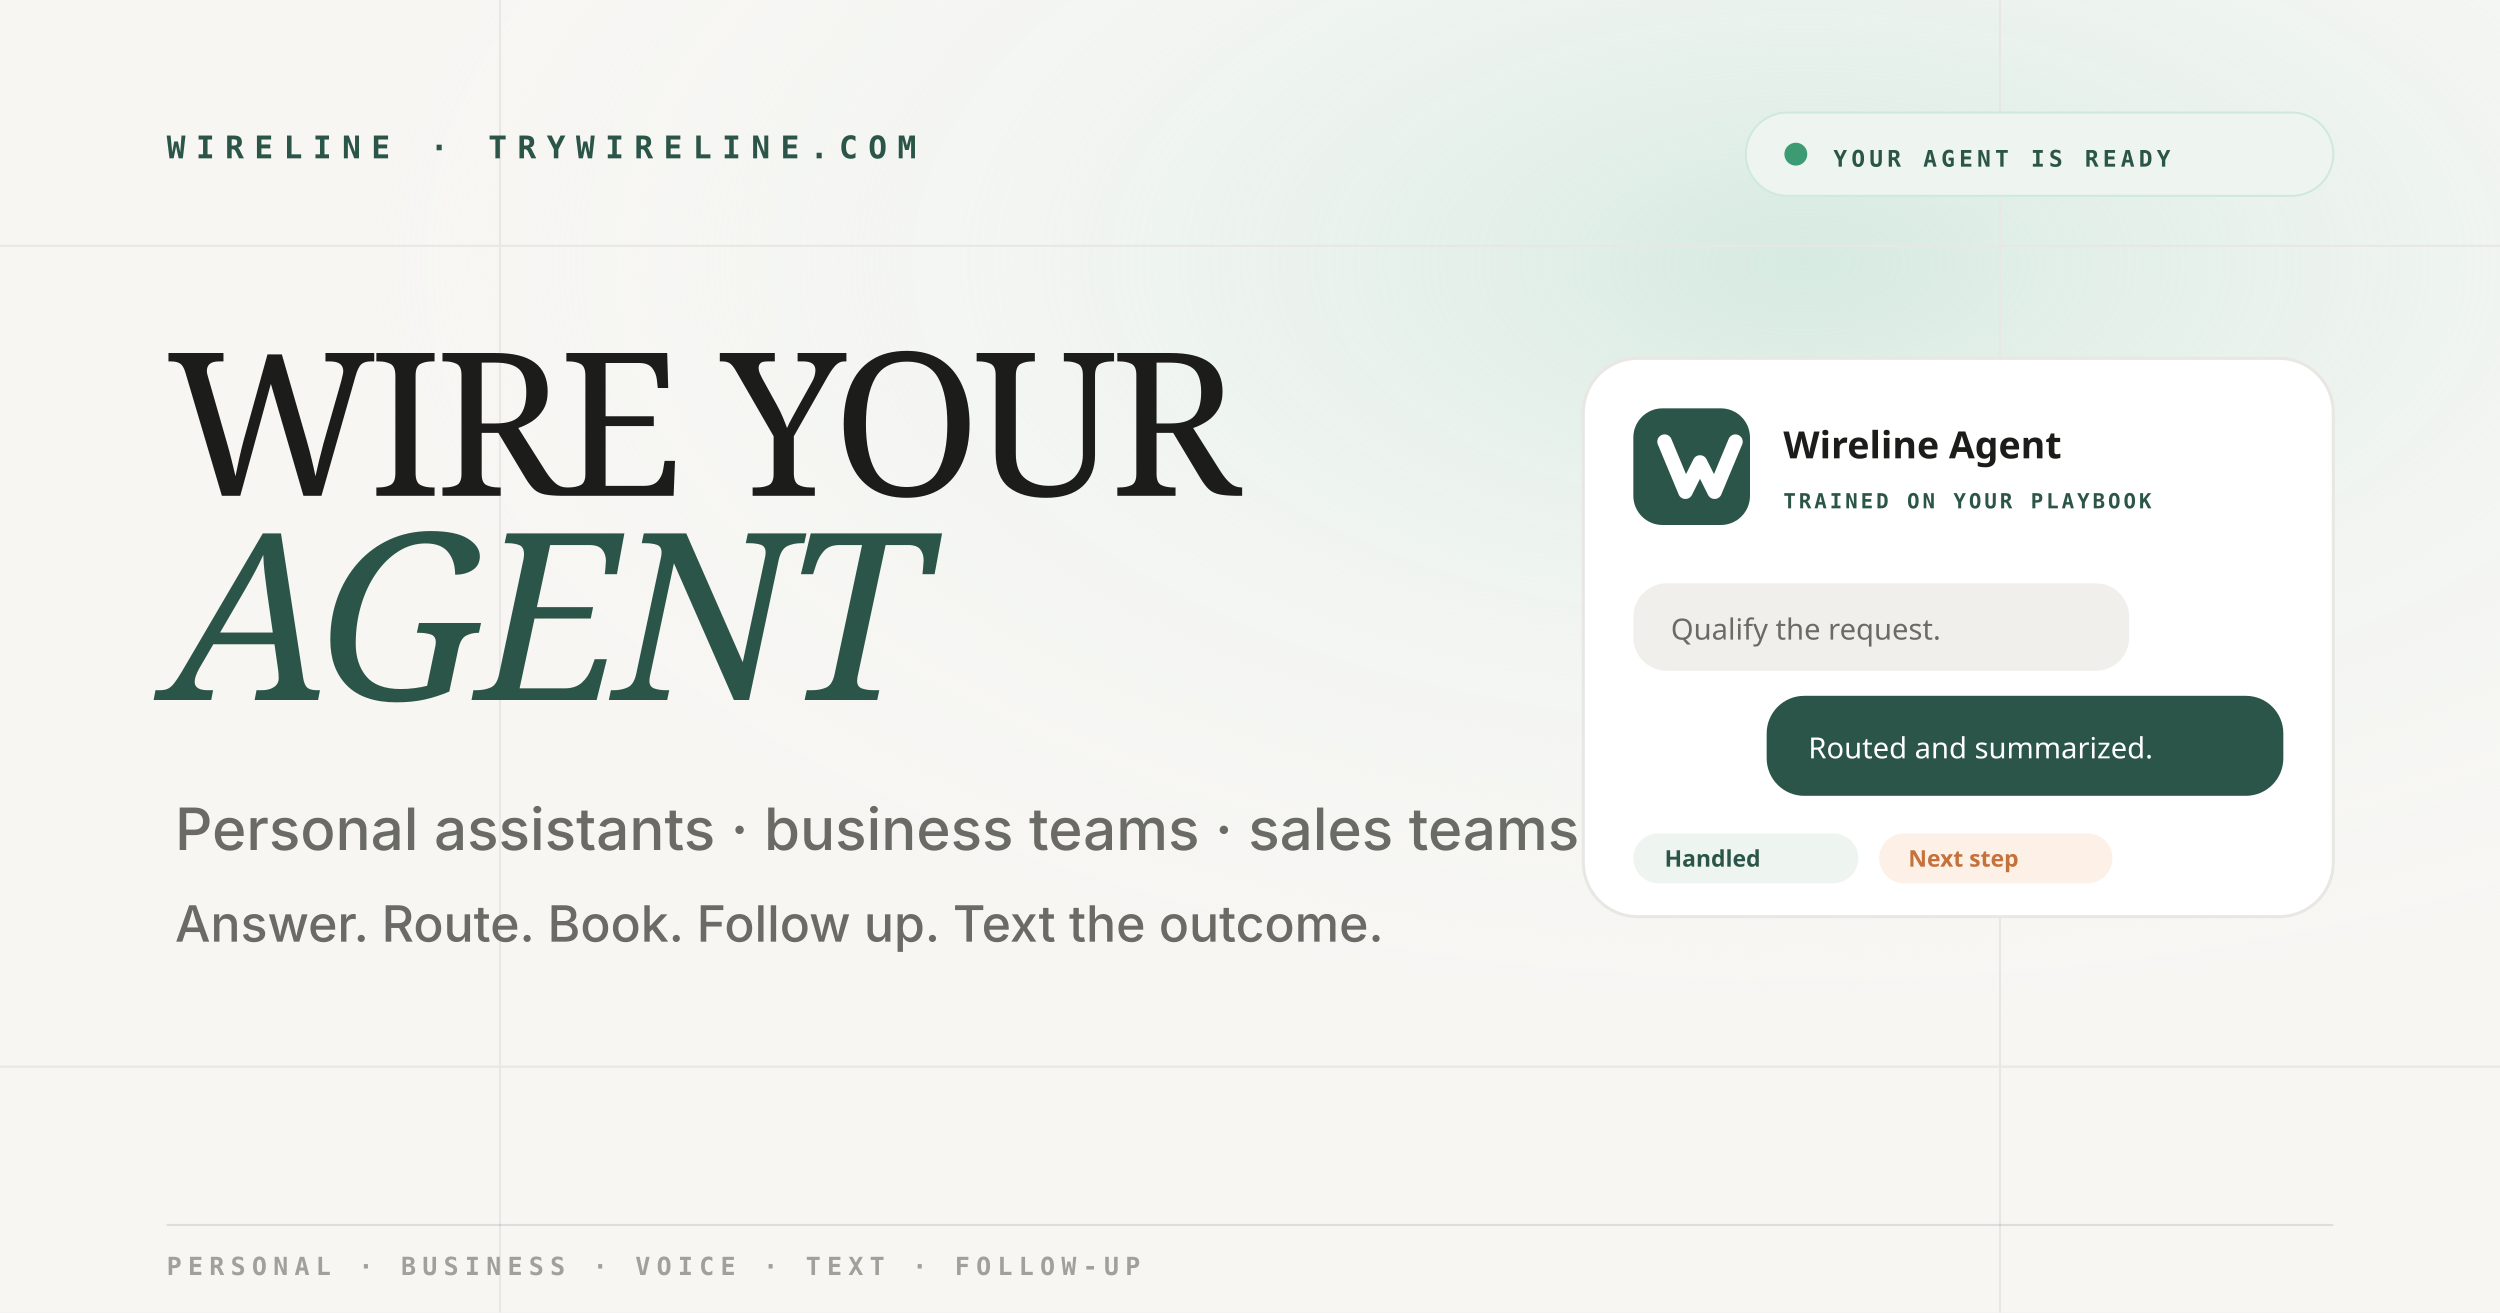
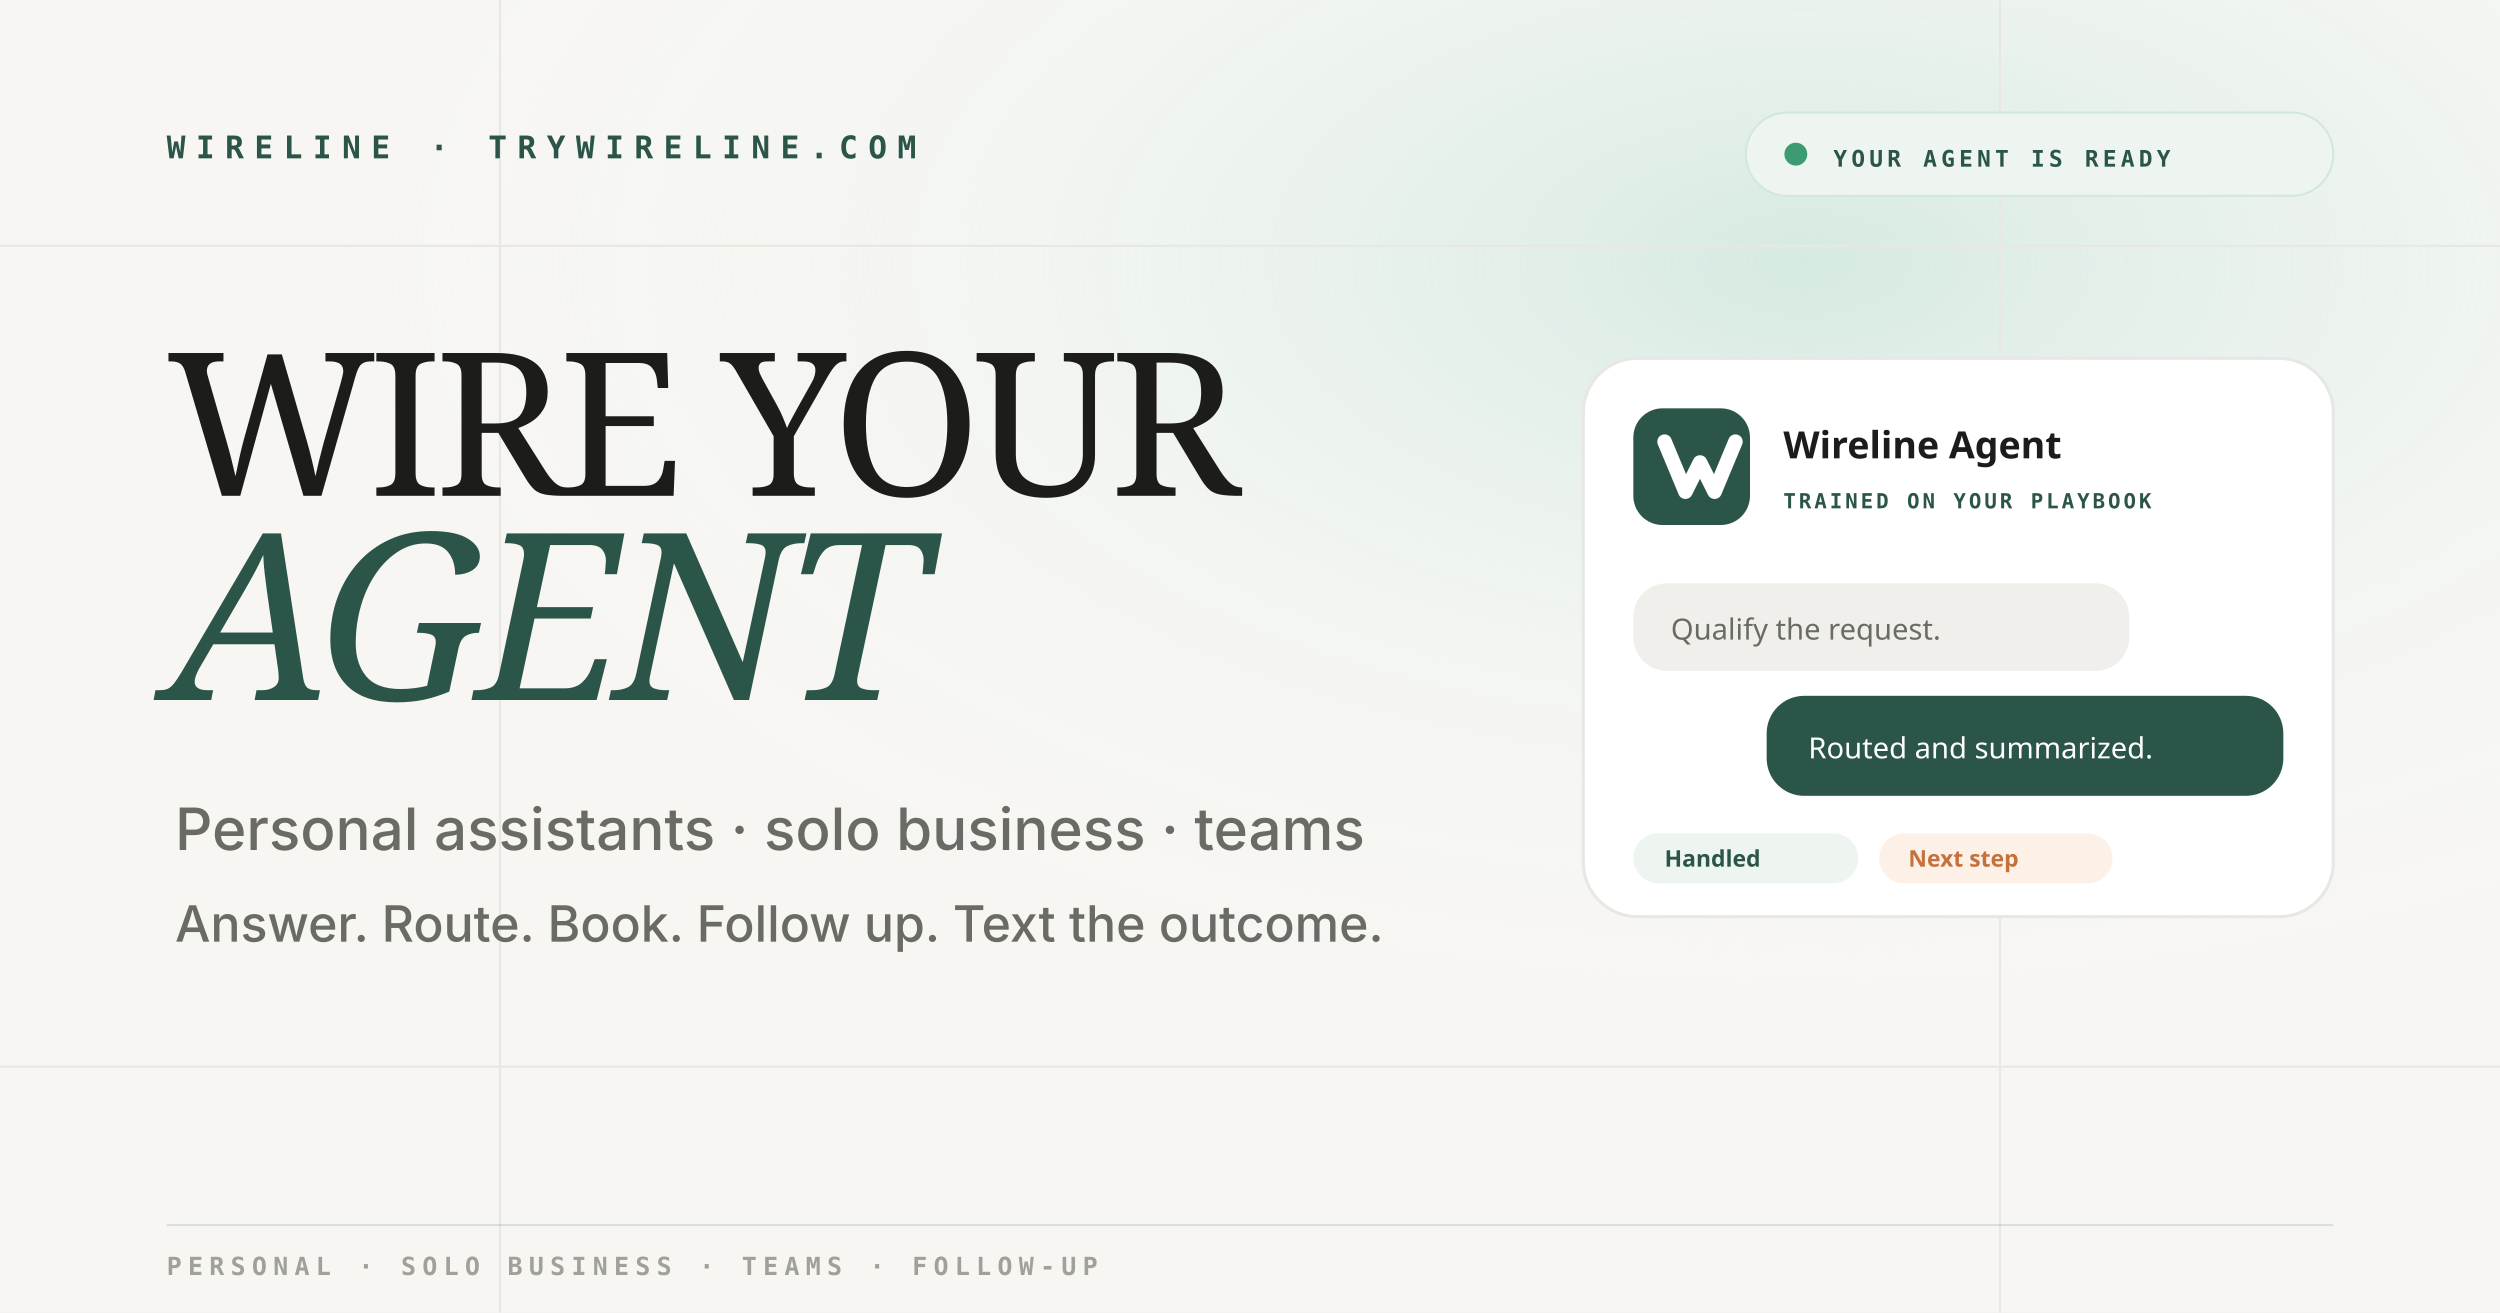
<svg xmlns="http://www.w3.org/2000/svg" viewBox="0 0 1200 630" width="1200" height="630">
  <defs>
    <linearGradient id="warmRule" x1="0" y1="0" x2="1" y2="0">
      <stop offset="0%" stop-color="#2B5548" stop-opacity="0" />
      <stop offset="50%" stop-color="#2B5548" stop-opacity="0.35" />
      <stop offset="100%" stop-color="#2B5548" stop-opacity="0" />
    </linearGradient>
    <radialGradient id="softGlow" cx="72%" cy="20%" r="58%">
      <stop offset="0%" stop-color="#D0E8DE" stop-opacity="0.86" />
      <stop offset="58%" stop-color="#EEF5F1" stop-opacity="0.42" />
      <stop offset="100%" stop-color="#F7F6F3" stop-opacity="0" />
    </radialGradient>
  </defs>
  <rect width="1200" height="630" fill="#F7F6F3" />
  <rect width="1200" height="630" fill="url(#softGlow)" />
  <g stroke="#E8E7E3" stroke-width="1">
    <line x1="0" y1="118" x2="1200" y2="118" />
    <line x1="0" y1="512" x2="1200" y2="512" />
    <line x1="240" y1="0" x2="240" y2="630" />
    <line x1="960" y1="0" x2="960" y2="630" />
  </g>
  <text x="80" y="76" font-family="Space Mono, ui-monospace, SFMono-Regular, Menlo, monospace" font-size="15" font-weight="700" letter-spacing="5" fill="#2B5548">
    WIRELINE · TRYWIRELINE.COM
  </text>
  <line x1="80" y1="96" x2="430" y2="96" stroke="url(#warmRule)" stroke-width="1.25" />
  <g transform="translate(838, 54)">
    <rect width="282" height="40" rx="20" ry="20" fill="#EEF5F1" stroke="#D0E8DE" stroke-width="1" />
    <circle cx="24" cy="20" r="5.5" fill="#3D9B73" />
    <text x="42" y="26" font-family="Space Mono, ui-monospace, monospace" font-size="11" font-weight="700" letter-spacing="2" fill="#2B5548">
      YOUR AGENT IS READY
    </text>
  </g>
  <text x="80" y="238" font-family="Instrument Serif, Georgia, ui-serif, serif" font-size="96" font-weight="400" letter-spacing="-3.5" fill="#1C1C1A">
    WIRE YOUR
  </text>
  <text x="80" y="336" font-family="Instrument Serif, Georgia, ui-serif, serif" font-size="112" font-style="italic" font-weight="400" letter-spacing="-4" fill="#2B5548">
    AGENT
  </text>
  <text x="84" y="408" font-family="DM Sans, system-ui, -apple-system, Segoe UI, sans-serif" font-size="28" font-weight="500" fill="#6B6B65">
-     Personal assistants · business teams · sales teams
+     Personal assistants · solo business · teams
  </text>
  <text x="84" y="452" font-family="DM Sans, system-ui, -apple-system, Segoe UI, sans-serif" font-size="24" font-weight="500" fill="#6B6B65">
    Answer. Route. Book. Follow up. Text the outcome.
  </text>
  <g transform="translate(760, 172)">
    <rect width="360" height="268" rx="26" ry="26" fill="#FFFFFF" stroke="#E8E7E3" stroke-width="1.5" />
    <rect x="24" y="24" width="56" height="56" rx="14" fill="#2B5548" />
    <path d="M39 40 L49 64 L56 50 L63 64 L73 40" fill="none" stroke="#FFFFFF" stroke-width="7" stroke-linecap="round" stroke-linejoin="round" />
    <text x="96" y="48" font-family="DM Sans, system-ui, sans-serif" font-size="18" font-weight="700" fill="#1C1C1A">
      Wireline Agent
    </text>
    <text x="96" y="72" font-family="Space Mono, ui-monospace, monospace" font-size="10" font-weight="700" letter-spacing="1.4" fill="#2B5548">
      TRAINED ON YOUR PLAYBOOK
    </text>
    <rect x="24" y="108" width="238" height="42" rx="16" fill="#F0EFEB" />
    <text x="42" y="135" font-family="DM Sans, system-ui, sans-serif" font-size="14" fill="#6B6B65">
      Qualify the request.
    </text>
    <rect x="88" y="162" width="248" height="48" rx="18" fill="#2B5548" />
    <text x="108" y="192" font-family="DM Sans, system-ui, sans-serif" font-size="14" fill="#FFFFFF">
      Routed and summarized.
    </text>
    <g transform="translate(24, 228)">
      <rect width="108" height="24" rx="12" fill="#EEF5F1" />
      <text x="15" y="16" font-family="DM Sans, system-ui, sans-serif" font-size="11" font-weight="700" fill="#2B5548">Handled</text>
      <rect x="118" width="112" height="24" rx="12" fill="#FDF0E7" />
      <text x="132" y="16" font-family="DM Sans, system-ui, sans-serif" font-size="11" font-weight="700" fill="#C4713B">Next step</text>
    </g>
  </g>
  <line x1="80" y1="588" x2="1120" y2="588" stroke="#2B5548" stroke-opacity="0.14" stroke-width="1" />
  <text x="80" y="612" font-family="Space Mono, ui-monospace, monospace" font-size="12" font-weight="700" letter-spacing="3" fill="#A1A19B">
-     PERSONAL · BUSINESS · VOICE · TEXT · FOLLOW-UP
+     PERSONAL · SOLO BUSINESS · TEAMS · FOLLOW-UP
  </text>
</svg>
